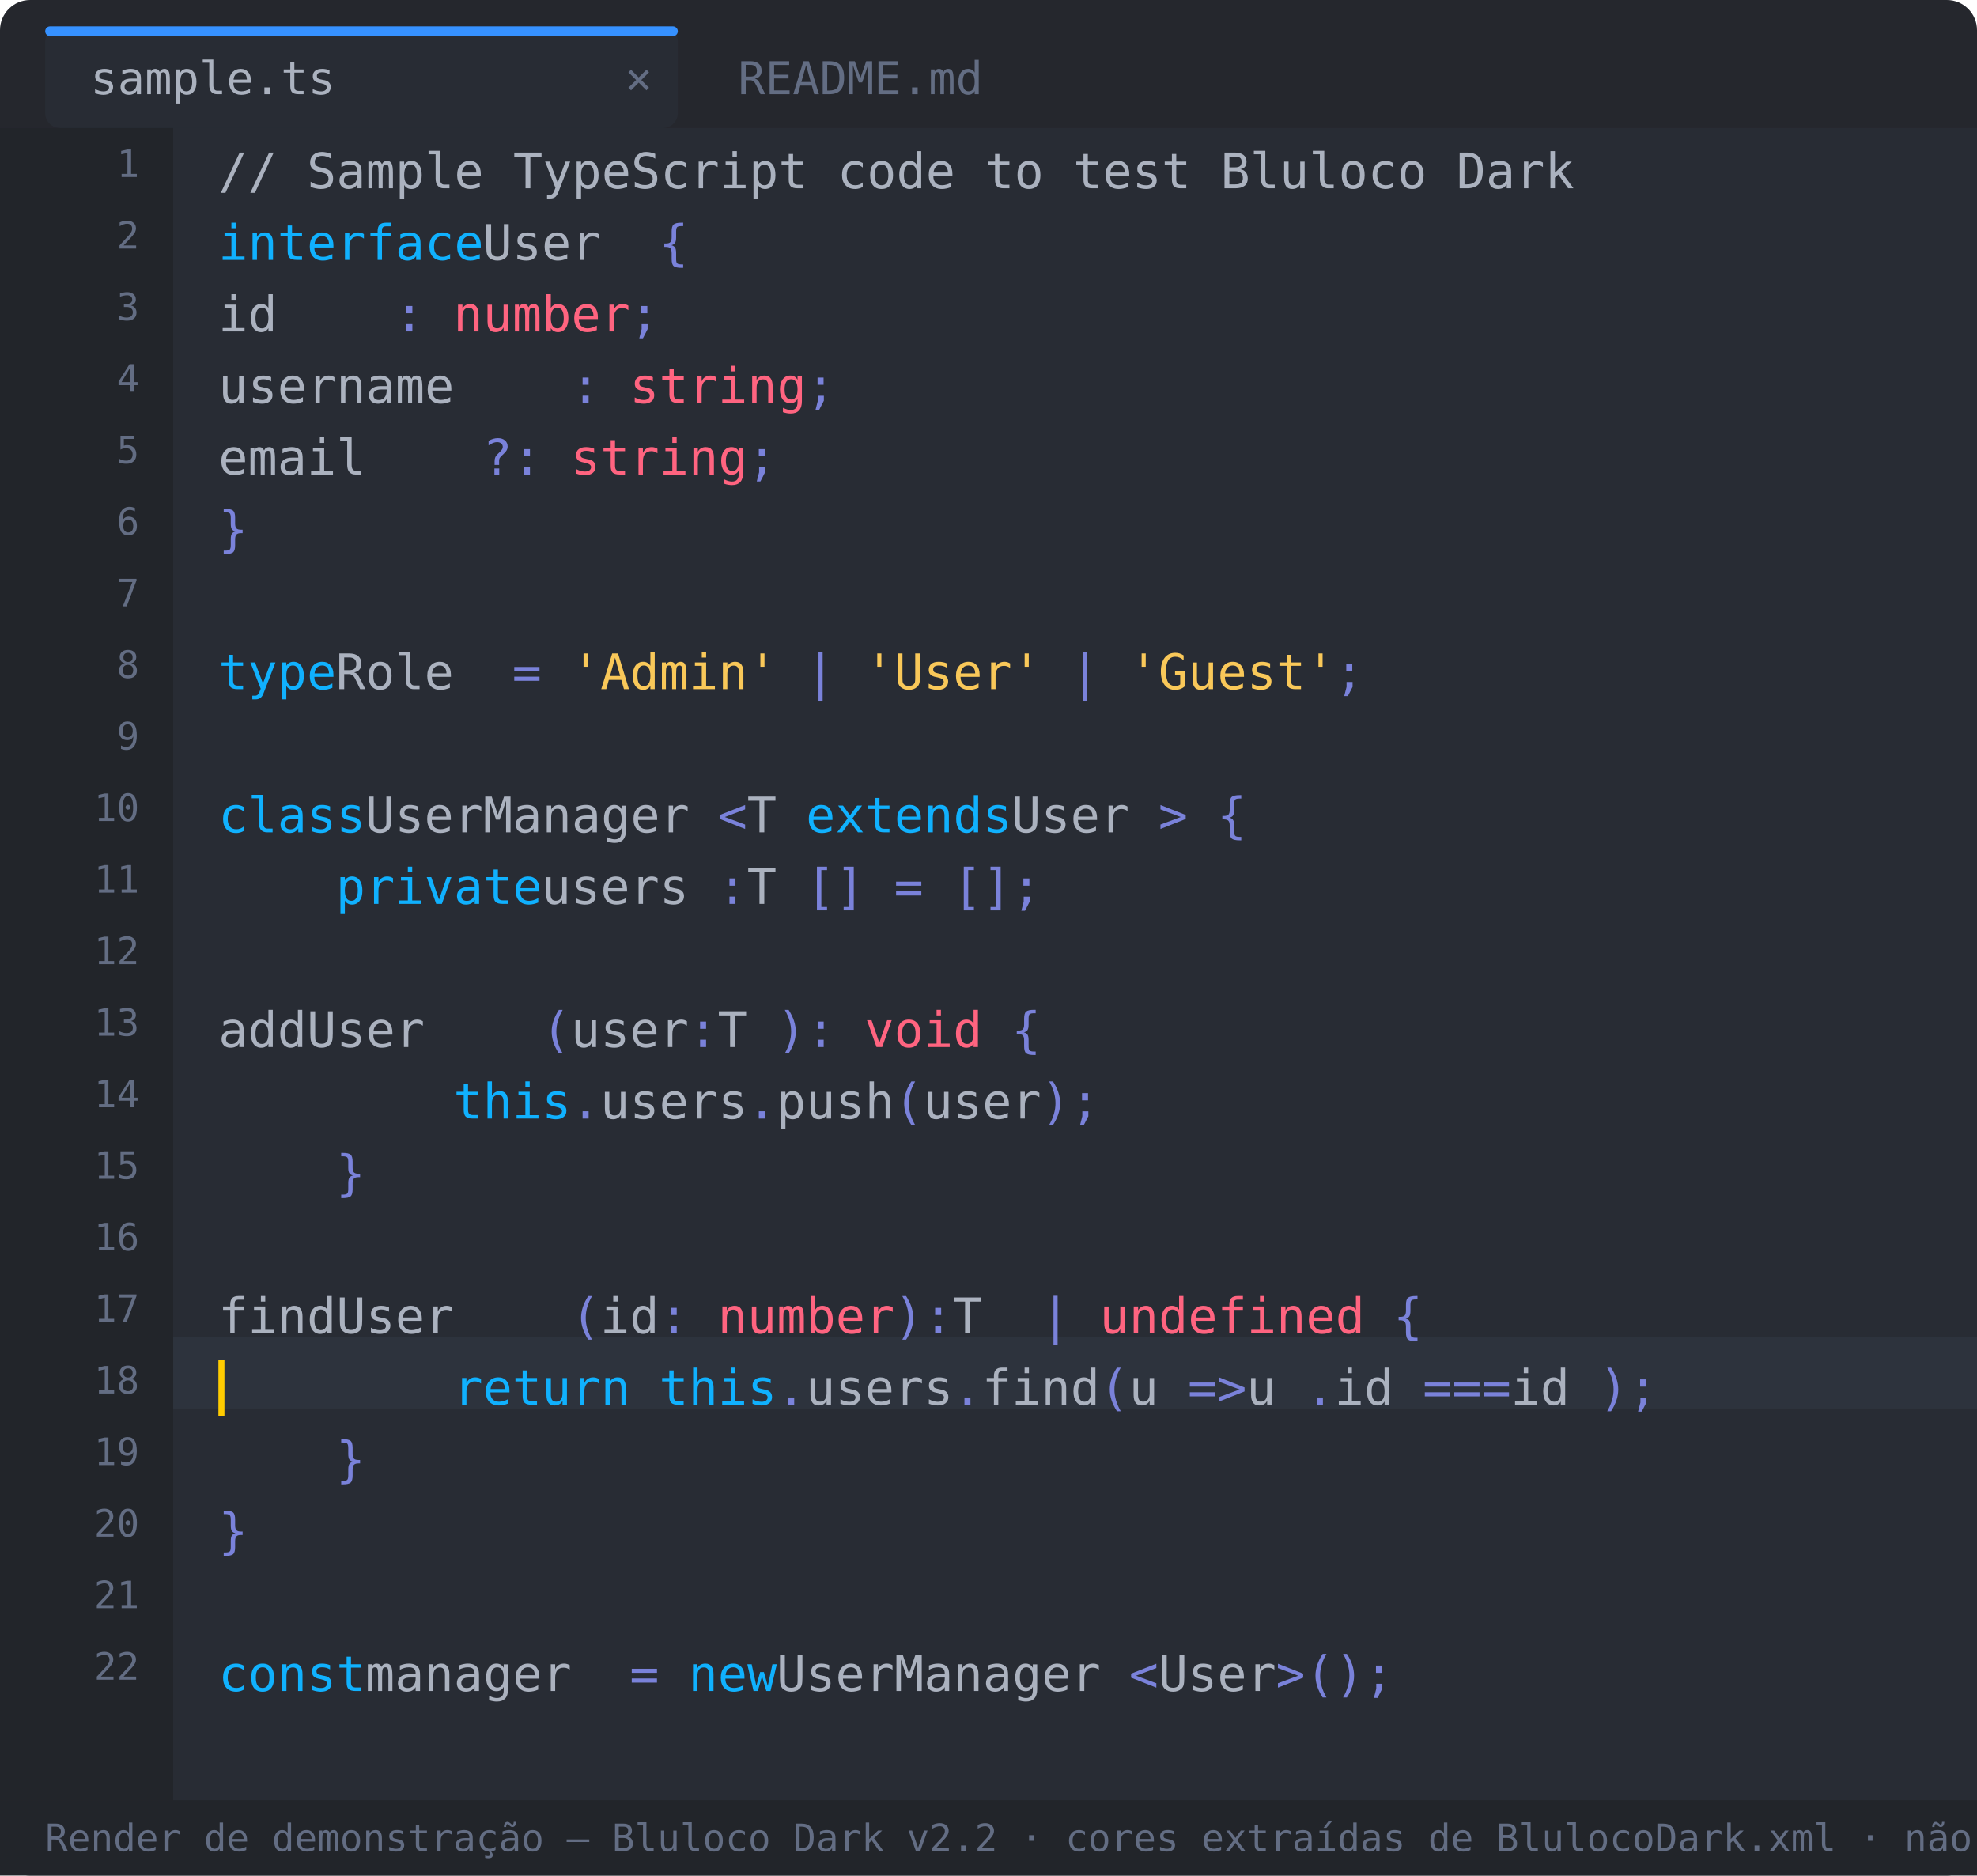
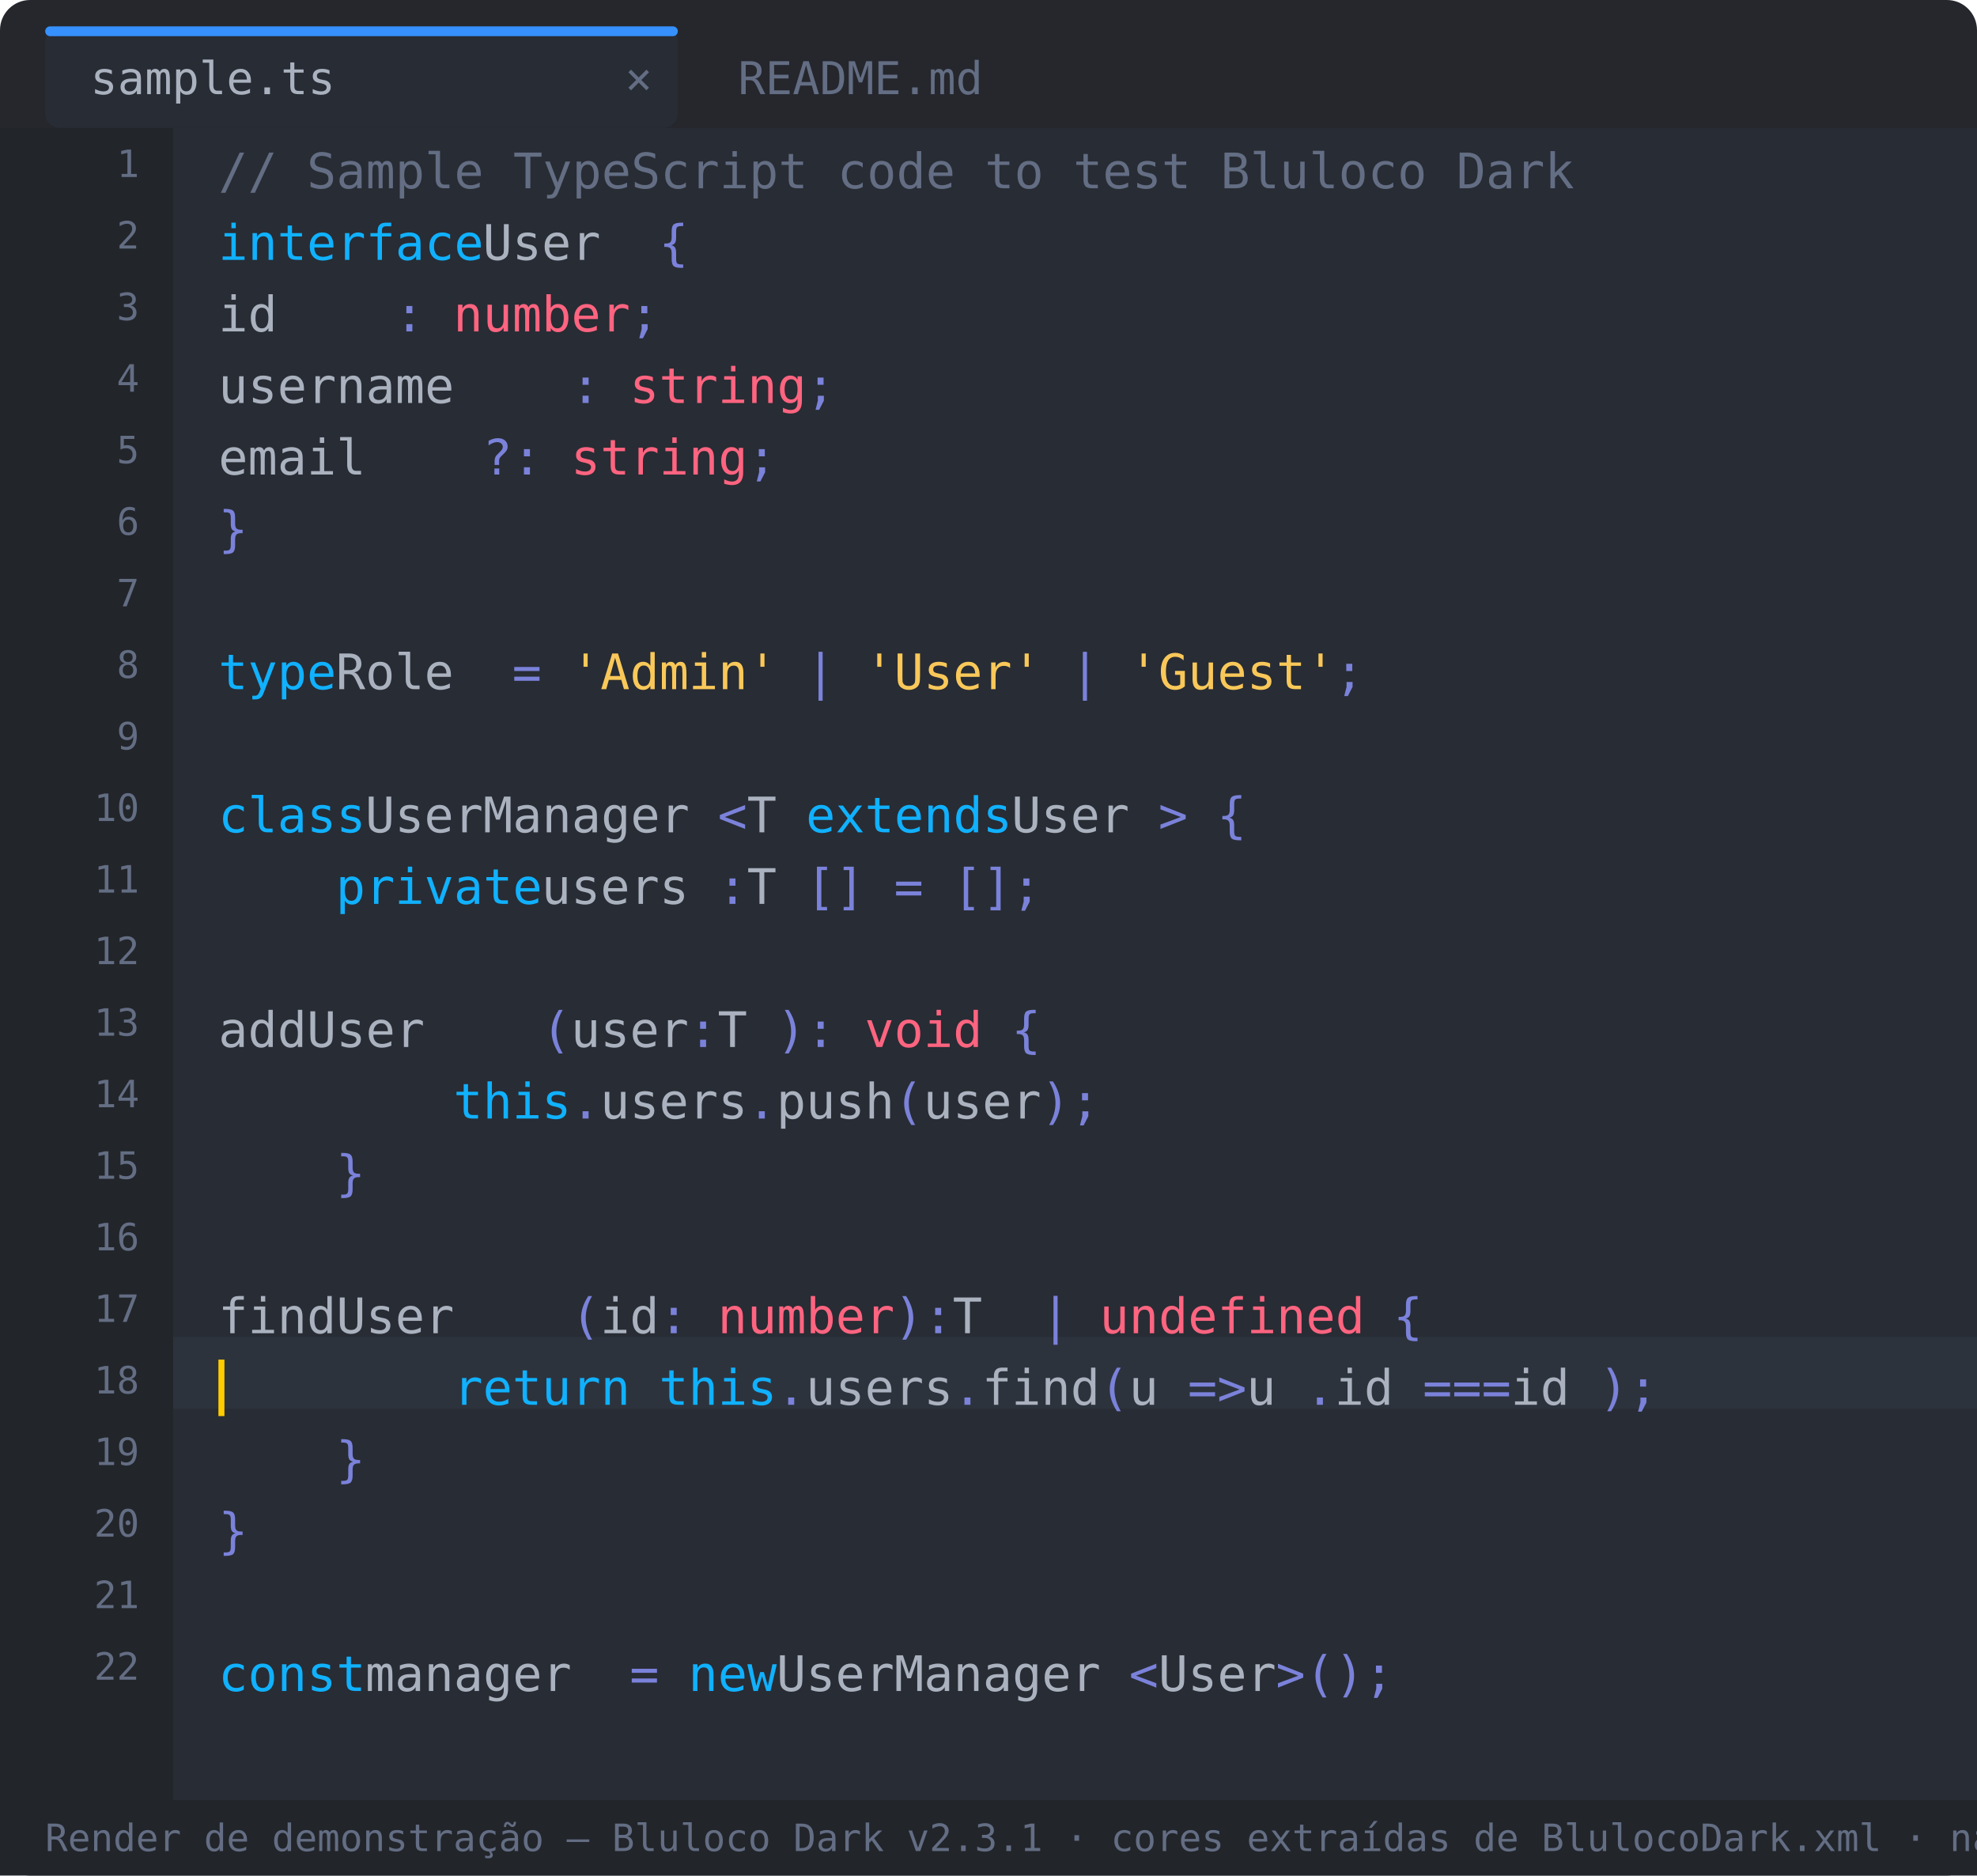
<svg xmlns="http://www.w3.org/2000/svg" width="525" height="498" viewBox="0 0 525 498">
  <rect width="525" height="498" rx="8" fill="#25272D" />
  <rect x="12" y="7" width="168" height="27" rx="4" fill="#282C34" />
  <rect x="12" y="7" width="168" height="2.6" rx="1.3" fill="#3691FF" />
  <text x="24" y="25" font-size="12" fill="#ABB2BF" font-family="Consolas,'DejaVu Sans Mono',Menlo,monospace">sample.ts</text>
  <text x="166" y="25" font-size="12" fill="#636D83" font-family="Consolas,monospace">×</text>
  <text x="196" y="25" font-size="12" fill="#636D83" font-family="Consolas,'DejaVu Sans Mono',Menlo,monospace">README.md</text>
  <rect x="0" y="34" width="525" height="444" fill="#282C34" />
  <rect x="0" y="34" width="46" height="444" fill="#22252A" />
  <rect x="46" y="355" width="479" height="19" fill="#2D333D" />
  <text x="37" y="47" font-size="10" fill="#636D83" text-anchor="end" font-family="Consolas,'DejaVu Sans Mono',Menlo,monospace">1</text>
  <text x="37" y="66" font-size="10" fill="#636D83" text-anchor="end" font-family="Consolas,'DejaVu Sans Mono',Menlo,monospace">2</text>
  <text x="37" y="85" font-size="10" fill="#636D83" text-anchor="end" font-family="Consolas,'DejaVu Sans Mono',Menlo,monospace">3</text>
  <text x="37" y="104" font-size="10" fill="#636D83" text-anchor="end" font-family="Consolas,'DejaVu Sans Mono',Menlo,monospace">4</text>
  <text x="37" y="123" font-size="10" fill="#636D83" text-anchor="end" font-family="Consolas,'DejaVu Sans Mono',Menlo,monospace">5</text>
  <text x="37" y="142" font-size="10" fill="#636D83" text-anchor="end" font-family="Consolas,'DejaVu Sans Mono',Menlo,monospace">6</text>
  <text x="37" y="161" font-size="10" fill="#636D83" text-anchor="end" font-family="Consolas,'DejaVu Sans Mono',Menlo,monospace">7</text>
  <text x="37" y="180" font-size="10" fill="#636D83" text-anchor="end" font-family="Consolas,'DejaVu Sans Mono',Menlo,monospace">8</text>
  <text x="37" y="199" font-size="10" fill="#636D83" text-anchor="end" font-family="Consolas,'DejaVu Sans Mono',Menlo,monospace">9</text>
  <text x="37" y="218" font-size="10" fill="#636D83" text-anchor="end" font-family="Consolas,'DejaVu Sans Mono',Menlo,monospace">10</text>
  <text x="37" y="237" font-size="10" fill="#636D83" text-anchor="end" font-family="Consolas,'DejaVu Sans Mono',Menlo,monospace">11</text>
  <text x="37" y="256" font-size="10" fill="#636D83" text-anchor="end" font-family="Consolas,'DejaVu Sans Mono',Menlo,monospace">12</text>
  <text x="37" y="275" font-size="10" fill="#636D83" text-anchor="end" font-family="Consolas,'DejaVu Sans Mono',Menlo,monospace">13</text>
  <text x="37" y="294" font-size="10" fill="#636D83" text-anchor="end" font-family="Consolas,'DejaVu Sans Mono',Menlo,monospace">14</text>
  <text x="37" y="313" font-size="10" fill="#636D83" text-anchor="end" font-family="Consolas,'DejaVu Sans Mono',Menlo,monospace">15</text>
  <text x="37" y="332" font-size="10" fill="#636D83" text-anchor="end" font-family="Consolas,'DejaVu Sans Mono',Menlo,monospace">16</text>
  <text x="37" y="351" font-size="10" fill="#636D83" text-anchor="end" font-family="Consolas,'DejaVu Sans Mono',Menlo,monospace">17</text>
  <text x="37" y="370" font-size="10" fill="#636D83" text-anchor="end" font-family="Consolas,'DejaVu Sans Mono',Menlo,monospace">18</text>
  <text x="37" y="389" font-size="10" fill="#636D83" text-anchor="end" font-family="Consolas,'DejaVu Sans Mono',Menlo,monospace">19</text>
  <text x="37" y="408" font-size="10" fill="#636D83" text-anchor="end" font-family="Consolas,'DejaVu Sans Mono',Menlo,monospace">20</text>
  <text x="37" y="427" font-size="10" fill="#636D83" text-anchor="end" font-family="Consolas,'DejaVu Sans Mono',Menlo,monospace">21</text>
  <text x="37" y="446" font-size="10" fill="#636D83" text-anchor="end" font-family="Consolas,'DejaVu Sans Mono',Menlo,monospace">22</text>
-   <text font-size="13" x="58.0" y="50" fill="#ABB2BF" textLength="358.8" lengthAdjust="spacingAndGlyphs" font-family="Consolas,'DejaVu Sans Mono',Menlo,monospace">// Sample TypeScript code to test Bluloco Dark</text>
+   <text font-size="13" x="58.0" y="50" fill="#636D83" textLength="358.8" lengthAdjust="spacingAndGlyphs" font-family="Consolas,'DejaVu Sans Mono',Menlo,monospace">// Sample TypeScript code to test Bluloco Dark</text>
  <text font-size="13" x="58.0" y="69" fill="#10B1FE" textLength="70.2" lengthAdjust="spacingAndGlyphs" font-family="Consolas,'DejaVu Sans Mono',Menlo,monospace">interface</text>
  <text font-size="13" x="128.2" y="69" fill="#ABB2BF" textLength="46.8" lengthAdjust="spacingAndGlyphs" font-family="Consolas,'DejaVu Sans Mono',Menlo,monospace"> User </text>
  <text font-size="13" x="175.0" y="69" fill="#7A82DA" textLength="7.8" lengthAdjust="spacingAndGlyphs" font-family="Consolas,'DejaVu Sans Mono',Menlo,monospace">{</text>
  <text font-size="13" x="58.0" y="88" fill="#ABB2BF" textLength="46.8" lengthAdjust="spacingAndGlyphs" font-family="Consolas,'DejaVu Sans Mono',Menlo,monospace">    id</text>
  <text font-size="13" x="104.8" y="88" fill="#7A82DA" textLength="7.8" lengthAdjust="spacingAndGlyphs" font-family="Consolas,'DejaVu Sans Mono',Menlo,monospace">:</text>
  <text font-size="13" x="120.4" y="88" fill="#FF6480" textLength="46.8" lengthAdjust="spacingAndGlyphs" font-family="Consolas,'DejaVu Sans Mono',Menlo,monospace">number</text>
  <text font-size="13" x="167.2" y="88" fill="#7A82DA" textLength="7.8" lengthAdjust="spacingAndGlyphs" font-family="Consolas,'DejaVu Sans Mono',Menlo,monospace">;</text>
  <text font-size="13" x="58.0" y="107" fill="#ABB2BF" textLength="93.6" lengthAdjust="spacingAndGlyphs" font-family="Consolas,'DejaVu Sans Mono',Menlo,monospace">    username</text>
  <text font-size="13" x="151.6" y="107" fill="#7A82DA" textLength="7.8" lengthAdjust="spacingAndGlyphs" font-family="Consolas,'DejaVu Sans Mono',Menlo,monospace">:</text>
  <text font-size="13" x="167.2" y="107" fill="#FF6480" textLength="46.8" lengthAdjust="spacingAndGlyphs" font-family="Consolas,'DejaVu Sans Mono',Menlo,monospace">string</text>
  <text font-size="13" x="214.0" y="107" fill="#7A82DA" textLength="7.8" lengthAdjust="spacingAndGlyphs" font-family="Consolas,'DejaVu Sans Mono',Menlo,monospace">;</text>
  <text font-size="13" x="58.0" y="126" fill="#ABB2BF" textLength="70.2" lengthAdjust="spacingAndGlyphs" font-family="Consolas,'DejaVu Sans Mono',Menlo,monospace">    email</text>
  <text font-size="13" x="128.2" y="126" fill="#7A82DA" textLength="15.6" lengthAdjust="spacingAndGlyphs" font-family="Consolas,'DejaVu Sans Mono',Menlo,monospace">?:</text>
  <text font-size="13" x="151.6" y="126" fill="#FF6480" textLength="46.8" lengthAdjust="spacingAndGlyphs" font-family="Consolas,'DejaVu Sans Mono',Menlo,monospace">string</text>
  <text font-size="13" x="198.4" y="126" fill="#7A82DA" textLength="7.8" lengthAdjust="spacingAndGlyphs" font-family="Consolas,'DejaVu Sans Mono',Menlo,monospace">;</text>
  <text font-size="13" x="58.0" y="145" fill="#7A82DA" textLength="7.8" lengthAdjust="spacingAndGlyphs" font-family="Consolas,'DejaVu Sans Mono',Menlo,monospace">}</text>
  <text font-size="13" x="58.0" y="183" fill="#10B1FE" textLength="31.2" lengthAdjust="spacingAndGlyphs" font-family="Consolas,'DejaVu Sans Mono',Menlo,monospace">type</text>
  <text font-size="13" x="89.2" y="183" fill="#ABB2BF" textLength="46.8" lengthAdjust="spacingAndGlyphs" font-family="Consolas,'DejaVu Sans Mono',Menlo,monospace"> Role </text>
  <text font-size="13" x="136.0" y="183" fill="#7A82DA" textLength="7.8" lengthAdjust="spacingAndGlyphs" font-family="Consolas,'DejaVu Sans Mono',Menlo,monospace">=</text>
  <text font-size="13" x="151.6" y="183" fill="#F9C859" textLength="54.6" lengthAdjust="spacingAndGlyphs" font-family="Consolas,'DejaVu Sans Mono',Menlo,monospace">'Admin'</text>
  <text font-size="13" x="214.0" y="183" fill="#7A82DA" textLength="7.8" lengthAdjust="spacingAndGlyphs" font-family="Consolas,'DejaVu Sans Mono',Menlo,monospace">|</text>
  <text font-size="13" x="229.6" y="183" fill="#F9C859" textLength="46.8" lengthAdjust="spacingAndGlyphs" font-family="Consolas,'DejaVu Sans Mono',Menlo,monospace">'User'</text>
  <text font-size="13" x="284.2" y="183" fill="#7A82DA" textLength="7.8" lengthAdjust="spacingAndGlyphs" font-family="Consolas,'DejaVu Sans Mono',Menlo,monospace">|</text>
  <text font-size="13" x="299.8" y="183" fill="#F9C859" textLength="54.6" lengthAdjust="spacingAndGlyphs" font-family="Consolas,'DejaVu Sans Mono',Menlo,monospace">'Guest'</text>
  <text font-size="13" x="354.4" y="183" fill="#7A82DA" textLength="7.8" lengthAdjust="spacingAndGlyphs" font-family="Consolas,'DejaVu Sans Mono',Menlo,monospace">;</text>
  <text font-size="13" x="58.0" y="221" fill="#10B1FE" textLength="39.0" lengthAdjust="spacingAndGlyphs" font-family="Consolas,'DejaVu Sans Mono',Menlo,monospace">class</text>
  <text font-size="13" x="97.0" y="221" fill="#ABB2BF" textLength="93.6" lengthAdjust="spacingAndGlyphs" font-family="Consolas,'DejaVu Sans Mono',Menlo,monospace"> UserManager</text>
  <text font-size="13" x="190.6" y="221" fill="#7A82DA" textLength="7.8" lengthAdjust="spacingAndGlyphs" font-family="Consolas,'DejaVu Sans Mono',Menlo,monospace">&lt;</text>
  <text font-size="13" x="198.4" y="221" fill="#ABB2BF" textLength="15.6" lengthAdjust="spacingAndGlyphs" font-family="Consolas,'DejaVu Sans Mono',Menlo,monospace">T </text>
  <text font-size="13" x="214.0" y="221" fill="#10B1FE" textLength="54.6" lengthAdjust="spacingAndGlyphs" font-family="Consolas,'DejaVu Sans Mono',Menlo,monospace">extends</text>
  <text font-size="13" x="268.6" y="221" fill="#ABB2BF" textLength="39.0" lengthAdjust="spacingAndGlyphs" font-family="Consolas,'DejaVu Sans Mono',Menlo,monospace"> User</text>
  <text font-size="13" x="307.6" y="221" fill="#7A82DA" textLength="7.8" lengthAdjust="spacingAndGlyphs" font-family="Consolas,'DejaVu Sans Mono',Menlo,monospace">&gt;</text>
  <text font-size="13" x="323.2" y="221" fill="#7A82DA" textLength="7.8" lengthAdjust="spacingAndGlyphs" font-family="Consolas,'DejaVu Sans Mono',Menlo,monospace">{</text>
  <text font-size="13" x="89.2" y="240" fill="#10B1FE" textLength="54.6" lengthAdjust="spacingAndGlyphs" font-family="Consolas,'DejaVu Sans Mono',Menlo,monospace">private</text>
  <text font-size="13" x="143.8" y="240" fill="#ABB2BF" textLength="46.8" lengthAdjust="spacingAndGlyphs" font-family="Consolas,'DejaVu Sans Mono',Menlo,monospace"> users</text>
  <text font-size="13" x="190.6" y="240" fill="#7A82DA" textLength="7.8" lengthAdjust="spacingAndGlyphs" font-family="Consolas,'DejaVu Sans Mono',Menlo,monospace">:</text>
  <text font-size="13" x="198.4" y="240" fill="#ABB2BF" textLength="15.6" lengthAdjust="spacingAndGlyphs" font-family="Consolas,'DejaVu Sans Mono',Menlo,monospace"> T</text>
  <text font-size="13" x="214.0" y="240" fill="#7A82DA" textLength="15.6" lengthAdjust="spacingAndGlyphs" font-family="Consolas,'DejaVu Sans Mono',Menlo,monospace">[]</text>
  <text font-size="13" x="237.4" y="240" fill="#7A82DA" textLength="7.8" lengthAdjust="spacingAndGlyphs" font-family="Consolas,'DejaVu Sans Mono',Menlo,monospace">=</text>
  <text font-size="13" x="253.0" y="240" fill="#7A82DA" textLength="23.4" lengthAdjust="spacingAndGlyphs" font-family="Consolas,'DejaVu Sans Mono',Menlo,monospace">[];</text>
  <text font-size="13" x="58.0" y="278" fill="#ABB2BF" textLength="85.8" lengthAdjust="spacingAndGlyphs" font-family="Consolas,'DejaVu Sans Mono',Menlo,monospace">    addUser</text>
  <text font-size="13" x="143.8" y="278" fill="#7A82DA" textLength="7.8" lengthAdjust="spacingAndGlyphs" font-family="Consolas,'DejaVu Sans Mono',Menlo,monospace">(</text>
  <text font-size="13" x="151.6" y="278" fill="#ABB2BF" textLength="31.2" lengthAdjust="spacingAndGlyphs" font-family="Consolas,'DejaVu Sans Mono',Menlo,monospace">user</text>
  <text font-size="13" x="182.8" y="278" fill="#7A82DA" textLength="7.8" lengthAdjust="spacingAndGlyphs" font-family="Consolas,'DejaVu Sans Mono',Menlo,monospace">:</text>
  <text font-size="13" x="190.6" y="278" fill="#ABB2BF" textLength="15.6" lengthAdjust="spacingAndGlyphs" font-family="Consolas,'DejaVu Sans Mono',Menlo,monospace"> T</text>
  <text font-size="13" x="206.2" y="278" fill="#7A82DA" textLength="15.6" lengthAdjust="spacingAndGlyphs" font-family="Consolas,'DejaVu Sans Mono',Menlo,monospace">):</text>
  <text font-size="13" x="229.6" y="278" fill="#FF6480" textLength="31.2" lengthAdjust="spacingAndGlyphs" font-family="Consolas,'DejaVu Sans Mono',Menlo,monospace">void</text>
  <text font-size="13" x="268.6" y="278" fill="#7A82DA" textLength="7.8" lengthAdjust="spacingAndGlyphs" font-family="Consolas,'DejaVu Sans Mono',Menlo,monospace">{</text>
  <text font-size="13" x="120.4" y="297" fill="#10B1FE" textLength="31.2" lengthAdjust="spacingAndGlyphs" font-family="Consolas,'DejaVu Sans Mono',Menlo,monospace">this</text>
  <text font-size="13" x="151.6" y="297" fill="#7A82DA" textLength="7.8" lengthAdjust="spacingAndGlyphs" font-family="Consolas,'DejaVu Sans Mono',Menlo,monospace">.</text>
  <text font-size="13" x="159.4" y="297" fill="#ABB2BF" textLength="39.0" lengthAdjust="spacingAndGlyphs" font-family="Consolas,'DejaVu Sans Mono',Menlo,monospace">users</text>
  <text font-size="13" x="198.4" y="297" fill="#7A82DA" textLength="7.8" lengthAdjust="spacingAndGlyphs" font-family="Consolas,'DejaVu Sans Mono',Menlo,monospace">.</text>
  <text font-size="13" x="206.2" y="297" fill="#ABB2BF" textLength="31.2" lengthAdjust="spacingAndGlyphs" font-family="Consolas,'DejaVu Sans Mono',Menlo,monospace">push</text>
  <text font-size="13" x="237.4" y="297" fill="#7A82DA" textLength="7.8" lengthAdjust="spacingAndGlyphs" font-family="Consolas,'DejaVu Sans Mono',Menlo,monospace">(</text>
  <text font-size="13" x="245.2" y="297" fill="#ABB2BF" textLength="31.2" lengthAdjust="spacingAndGlyphs" font-family="Consolas,'DejaVu Sans Mono',Menlo,monospace">user</text>
  <text font-size="13" x="276.4" y="297" fill="#7A82DA" textLength="15.6" lengthAdjust="spacingAndGlyphs" font-family="Consolas,'DejaVu Sans Mono',Menlo,monospace">);</text>
  <text font-size="13" x="89.2" y="316" fill="#7A82DA" textLength="7.8" lengthAdjust="spacingAndGlyphs" font-family="Consolas,'DejaVu Sans Mono',Menlo,monospace">}</text>
  <text font-size="13" x="58.0" y="354" fill="#ABB2BF" textLength="93.6" lengthAdjust="spacingAndGlyphs" font-family="Consolas,'DejaVu Sans Mono',Menlo,monospace">    findUser</text>
  <text font-size="13" x="151.6" y="354" fill="#7A82DA" textLength="7.8" lengthAdjust="spacingAndGlyphs" font-family="Consolas,'DejaVu Sans Mono',Menlo,monospace">(</text>
  <text font-size="13" x="159.4" y="354" fill="#ABB2BF" textLength="15.6" lengthAdjust="spacingAndGlyphs" font-family="Consolas,'DejaVu Sans Mono',Menlo,monospace">id</text>
  <text font-size="13" x="175.0" y="354" fill="#7A82DA" textLength="7.8" lengthAdjust="spacingAndGlyphs" font-family="Consolas,'DejaVu Sans Mono',Menlo,monospace">:</text>
  <text font-size="13" x="190.6" y="354" fill="#FF6480" textLength="46.8" lengthAdjust="spacingAndGlyphs" font-family="Consolas,'DejaVu Sans Mono',Menlo,monospace">number</text>
  <text font-size="13" x="237.4" y="354" fill="#7A82DA" textLength="15.6" lengthAdjust="spacingAndGlyphs" font-family="Consolas,'DejaVu Sans Mono',Menlo,monospace">):</text>
  <text font-size="13" x="253.0" y="354" fill="#ABB2BF" textLength="23.4" lengthAdjust="spacingAndGlyphs" font-family="Consolas,'DejaVu Sans Mono',Menlo,monospace"> T </text>
  <text font-size="13" x="276.4" y="354" fill="#7A82DA" textLength="7.8" lengthAdjust="spacingAndGlyphs" font-family="Consolas,'DejaVu Sans Mono',Menlo,monospace">|</text>
  <text font-size="13" x="292.0" y="354" fill="#FF6480" textLength="70.2" lengthAdjust="spacingAndGlyphs" font-family="Consolas,'DejaVu Sans Mono',Menlo,monospace">undefined</text>
  <text font-size="13" x="370.0" y="354" fill="#7A82DA" textLength="7.8" lengthAdjust="spacingAndGlyphs" font-family="Consolas,'DejaVu Sans Mono',Menlo,monospace">{</text>
  <text font-size="13" x="120.4" y="373" fill="#10B1FE" textLength="46.8" lengthAdjust="spacingAndGlyphs" font-family="Consolas,'DejaVu Sans Mono',Menlo,monospace">return</text>
  <text font-size="13" x="175.0" y="373" fill="#10B1FE" textLength="31.2" lengthAdjust="spacingAndGlyphs" font-family="Consolas,'DejaVu Sans Mono',Menlo,monospace">this</text>
  <text font-size="13" x="206.2" y="373" fill="#7A82DA" textLength="7.8" lengthAdjust="spacingAndGlyphs" font-family="Consolas,'DejaVu Sans Mono',Menlo,monospace">.</text>
  <text font-size="13" x="214.0" y="373" fill="#ABB2BF" textLength="39.0" lengthAdjust="spacingAndGlyphs" font-family="Consolas,'DejaVu Sans Mono',Menlo,monospace">users</text>
  <text font-size="13" x="253.0" y="373" fill="#7A82DA" textLength="7.8" lengthAdjust="spacingAndGlyphs" font-family="Consolas,'DejaVu Sans Mono',Menlo,monospace">.</text>
  <text font-size="13" x="260.8" y="373" fill="#ABB2BF" textLength="31.2" lengthAdjust="spacingAndGlyphs" font-family="Consolas,'DejaVu Sans Mono',Menlo,monospace">find</text>
  <text font-size="13" x="292.0" y="373" fill="#7A82DA" textLength="7.8" lengthAdjust="spacingAndGlyphs" font-family="Consolas,'DejaVu Sans Mono',Menlo,monospace">(</text>
  <text font-size="13" x="299.8" y="373" fill="#ABB2BF" textLength="15.6" lengthAdjust="spacingAndGlyphs" font-family="Consolas,'DejaVu Sans Mono',Menlo,monospace">u </text>
  <text font-size="13" x="315.4" y="373" fill="#7A82DA" textLength="15.6" lengthAdjust="spacingAndGlyphs" font-family="Consolas,'DejaVu Sans Mono',Menlo,monospace">=&gt;</text>
  <text font-size="13" x="331.0" y="373" fill="#ABB2BF" textLength="15.6" lengthAdjust="spacingAndGlyphs" font-family="Consolas,'DejaVu Sans Mono',Menlo,monospace"> u</text>
  <text font-size="13" x="346.6" y="373" fill="#7A82DA" textLength="7.8" lengthAdjust="spacingAndGlyphs" font-family="Consolas,'DejaVu Sans Mono',Menlo,monospace">.</text>
  <text font-size="13" x="354.4" y="373" fill="#ABB2BF" textLength="23.4" lengthAdjust="spacingAndGlyphs" font-family="Consolas,'DejaVu Sans Mono',Menlo,monospace">id </text>
  <text font-size="13" x="377.8" y="373" fill="#7A82DA" textLength="23.4" lengthAdjust="spacingAndGlyphs" font-family="Consolas,'DejaVu Sans Mono',Menlo,monospace">===</text>
  <text font-size="13" x="401.2" y="373" fill="#ABB2BF" textLength="23.4" lengthAdjust="spacingAndGlyphs" font-family="Consolas,'DejaVu Sans Mono',Menlo,monospace"> id</text>
  <text font-size="13" x="424.6" y="373" fill="#7A82DA" textLength="15.6" lengthAdjust="spacingAndGlyphs" font-family="Consolas,'DejaVu Sans Mono',Menlo,monospace">);</text>
  <text font-size="13" x="89.2" y="392" fill="#7A82DA" textLength="7.8" lengthAdjust="spacingAndGlyphs" font-family="Consolas,'DejaVu Sans Mono',Menlo,monospace">}</text>
  <text font-size="13" x="58.0" y="411" fill="#7A82DA" textLength="7.8" lengthAdjust="spacingAndGlyphs" font-family="Consolas,'DejaVu Sans Mono',Menlo,monospace">}</text>
  <text font-size="13" x="58.0" y="449" fill="#10B1FE" textLength="39.0" lengthAdjust="spacingAndGlyphs" font-family="Consolas,'DejaVu Sans Mono',Menlo,monospace">const</text>
  <text font-size="13" x="97.0" y="449" fill="#ABB2BF" textLength="70.2" lengthAdjust="spacingAndGlyphs" font-family="Consolas,'DejaVu Sans Mono',Menlo,monospace"> manager </text>
  <text font-size="13" x="167.2" y="449" fill="#7A82DA" textLength="7.8" lengthAdjust="spacingAndGlyphs" font-family="Consolas,'DejaVu Sans Mono',Menlo,monospace">=</text>
  <text font-size="13" x="182.8" y="449" fill="#10B1FE" textLength="23.4" lengthAdjust="spacingAndGlyphs" font-family="Consolas,'DejaVu Sans Mono',Menlo,monospace">new</text>
  <text font-size="13" x="206.2" y="449" fill="#ABB2BF" textLength="93.6" lengthAdjust="spacingAndGlyphs" font-family="Consolas,'DejaVu Sans Mono',Menlo,monospace"> UserManager</text>
  <text font-size="13" x="299.8" y="449" fill="#7A82DA" textLength="7.8" lengthAdjust="spacingAndGlyphs" font-family="Consolas,'DejaVu Sans Mono',Menlo,monospace">&lt;</text>
  <text font-size="13" x="307.6" y="449" fill="#ABB2BF" textLength="31.2" lengthAdjust="spacingAndGlyphs" font-family="Consolas,'DejaVu Sans Mono',Menlo,monospace">User</text>
  <text font-size="13" x="338.8" y="449" fill="#7A82DA" textLength="31.2" lengthAdjust="spacingAndGlyphs" font-family="Consolas,'DejaVu Sans Mono',Menlo,monospace">&gt;();</text>
  <rect x="58" y="361" width="1.6" height="15" fill="#FFCC00" />
  <rect x="0" y="478" width="525" height="20" fill="#22252A" />
-   <text x="12" y="491.5" font-size="10" fill="#636D83" font-family="Consolas,'DejaVu Sans Mono',Menlo,monospace">Render de demonstração — Bluloco Dark v2.2 · cores extraídas de BlulocoDark.xml · não é uma captura do Notepad++</text>
+   <text x="12" y="491.5" font-size="10" fill="#636D83" font-family="Consolas,'DejaVu Sans Mono',Menlo,monospace">Render de demonstração — Bluloco Dark v2.3.1 · cores extraídas de BlulocoDark.xml · não é uma captura do Notepad++</text>
</svg>
